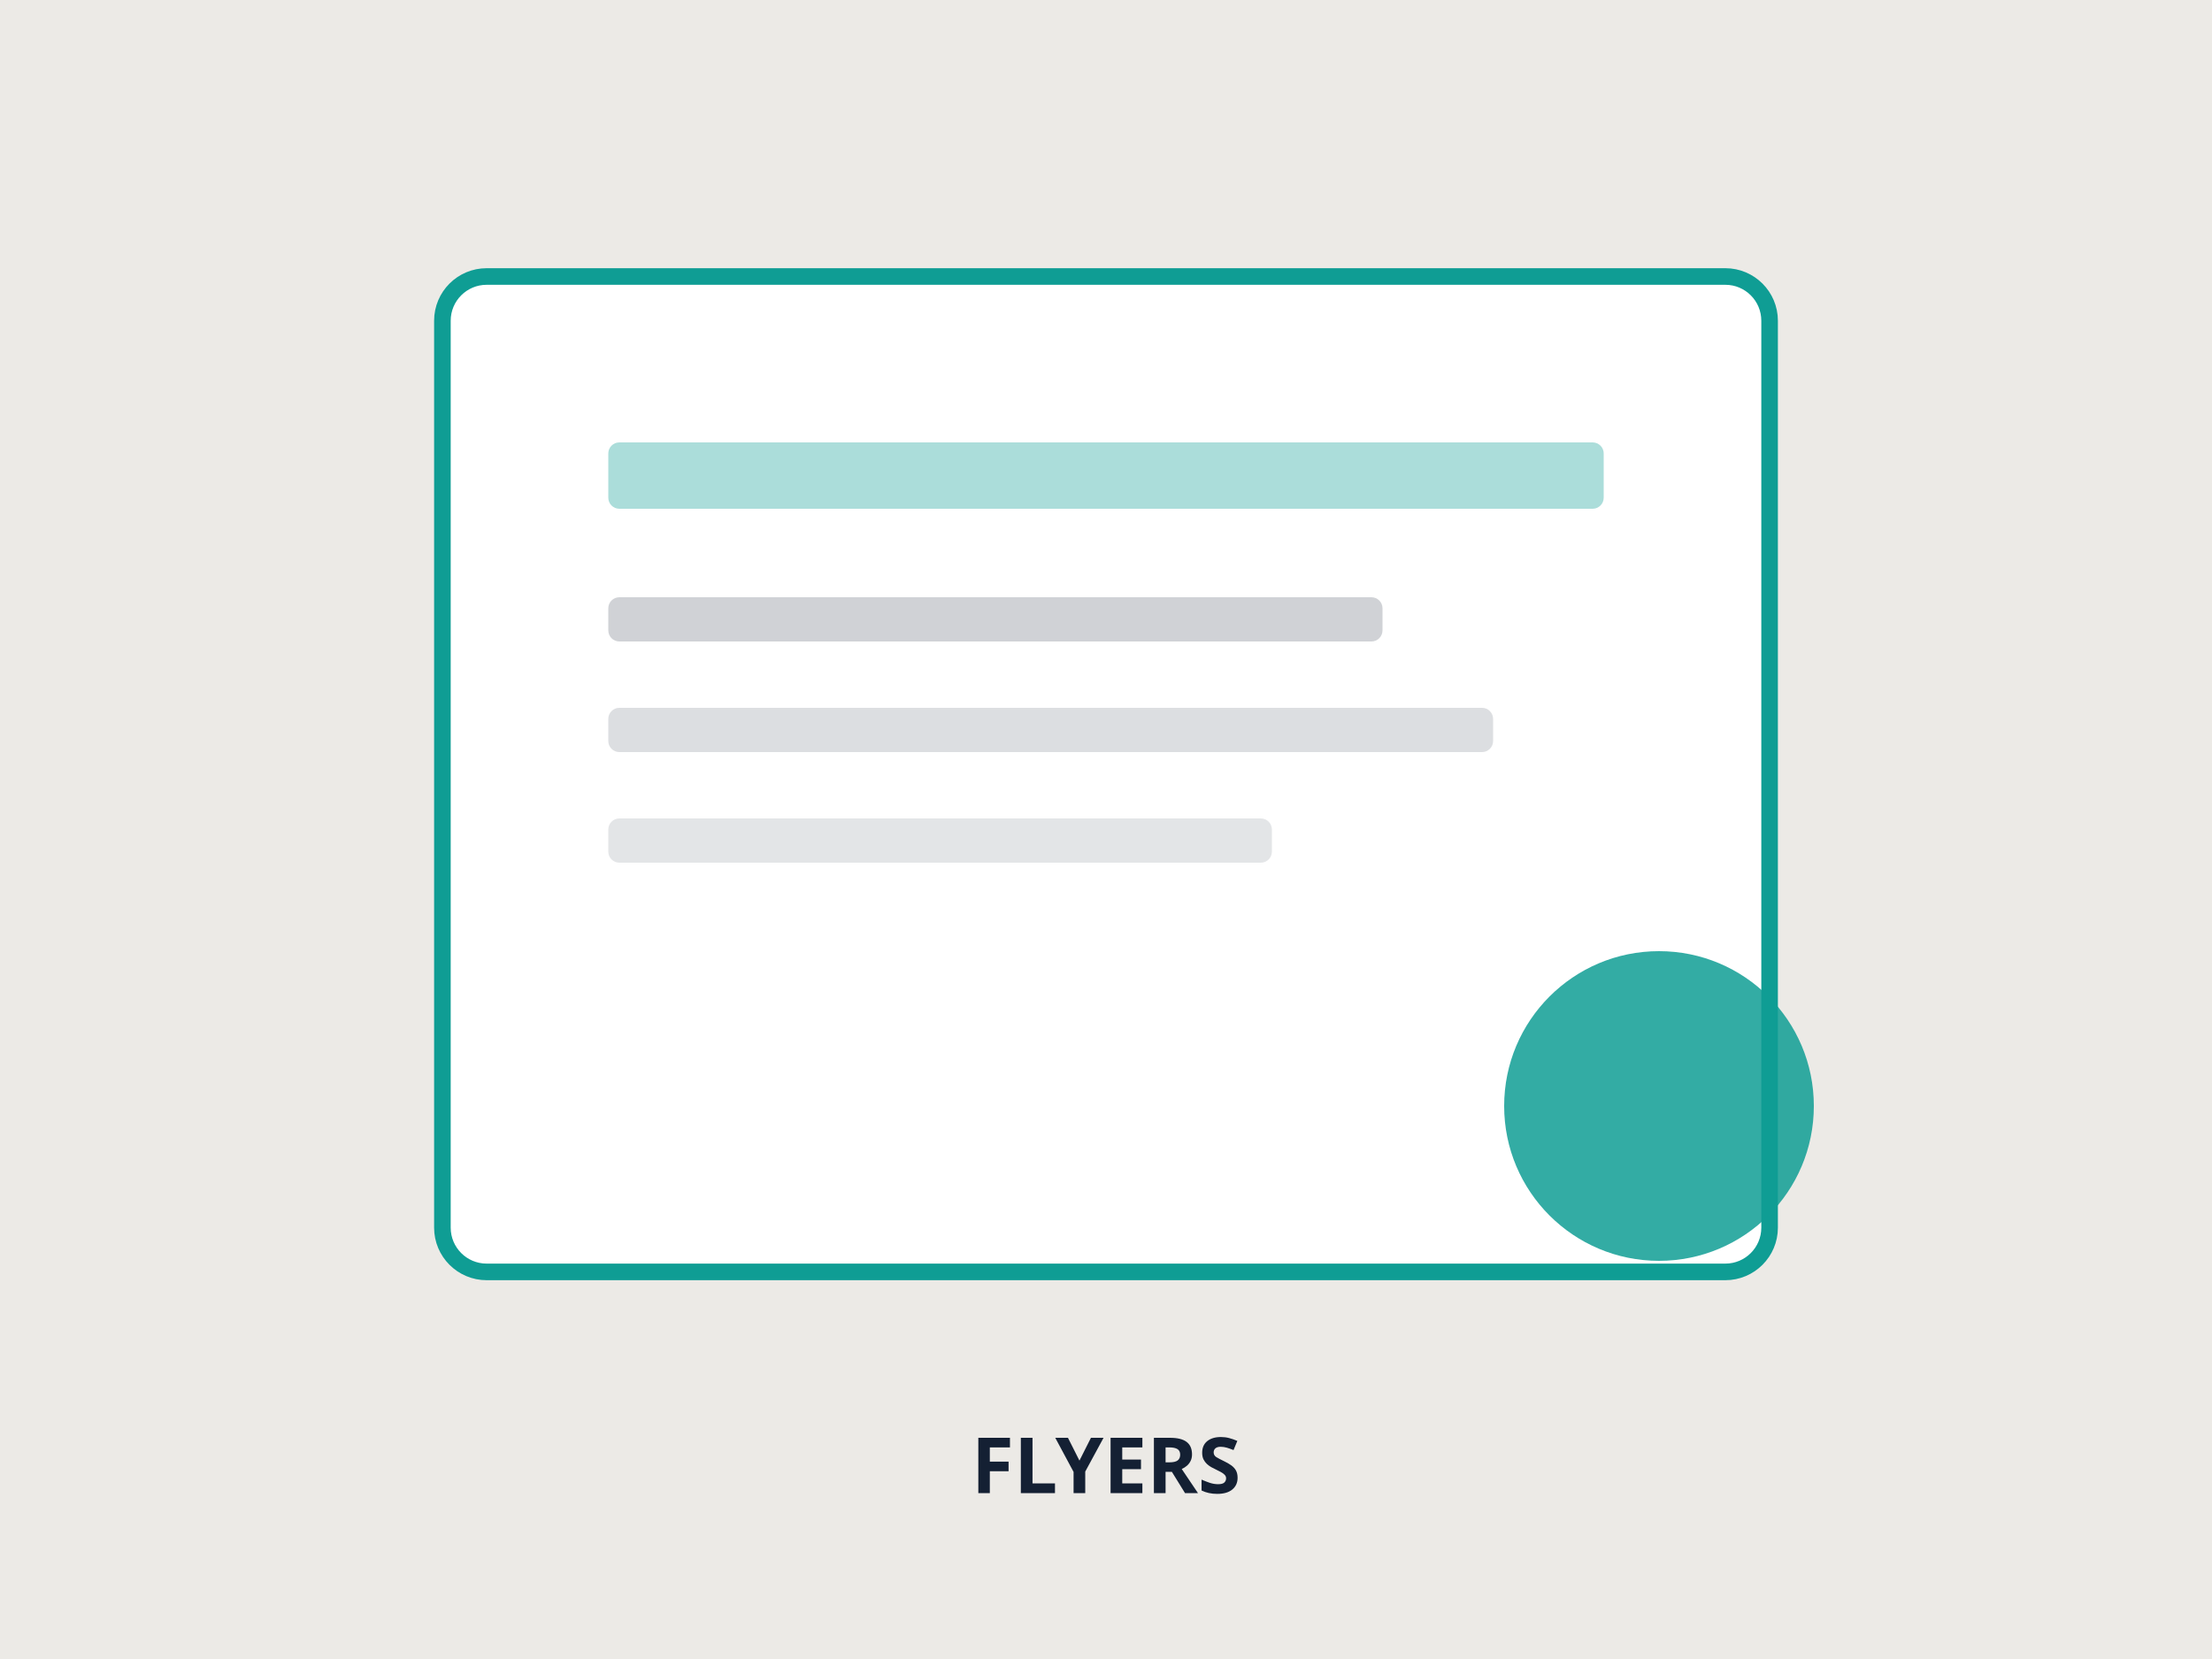
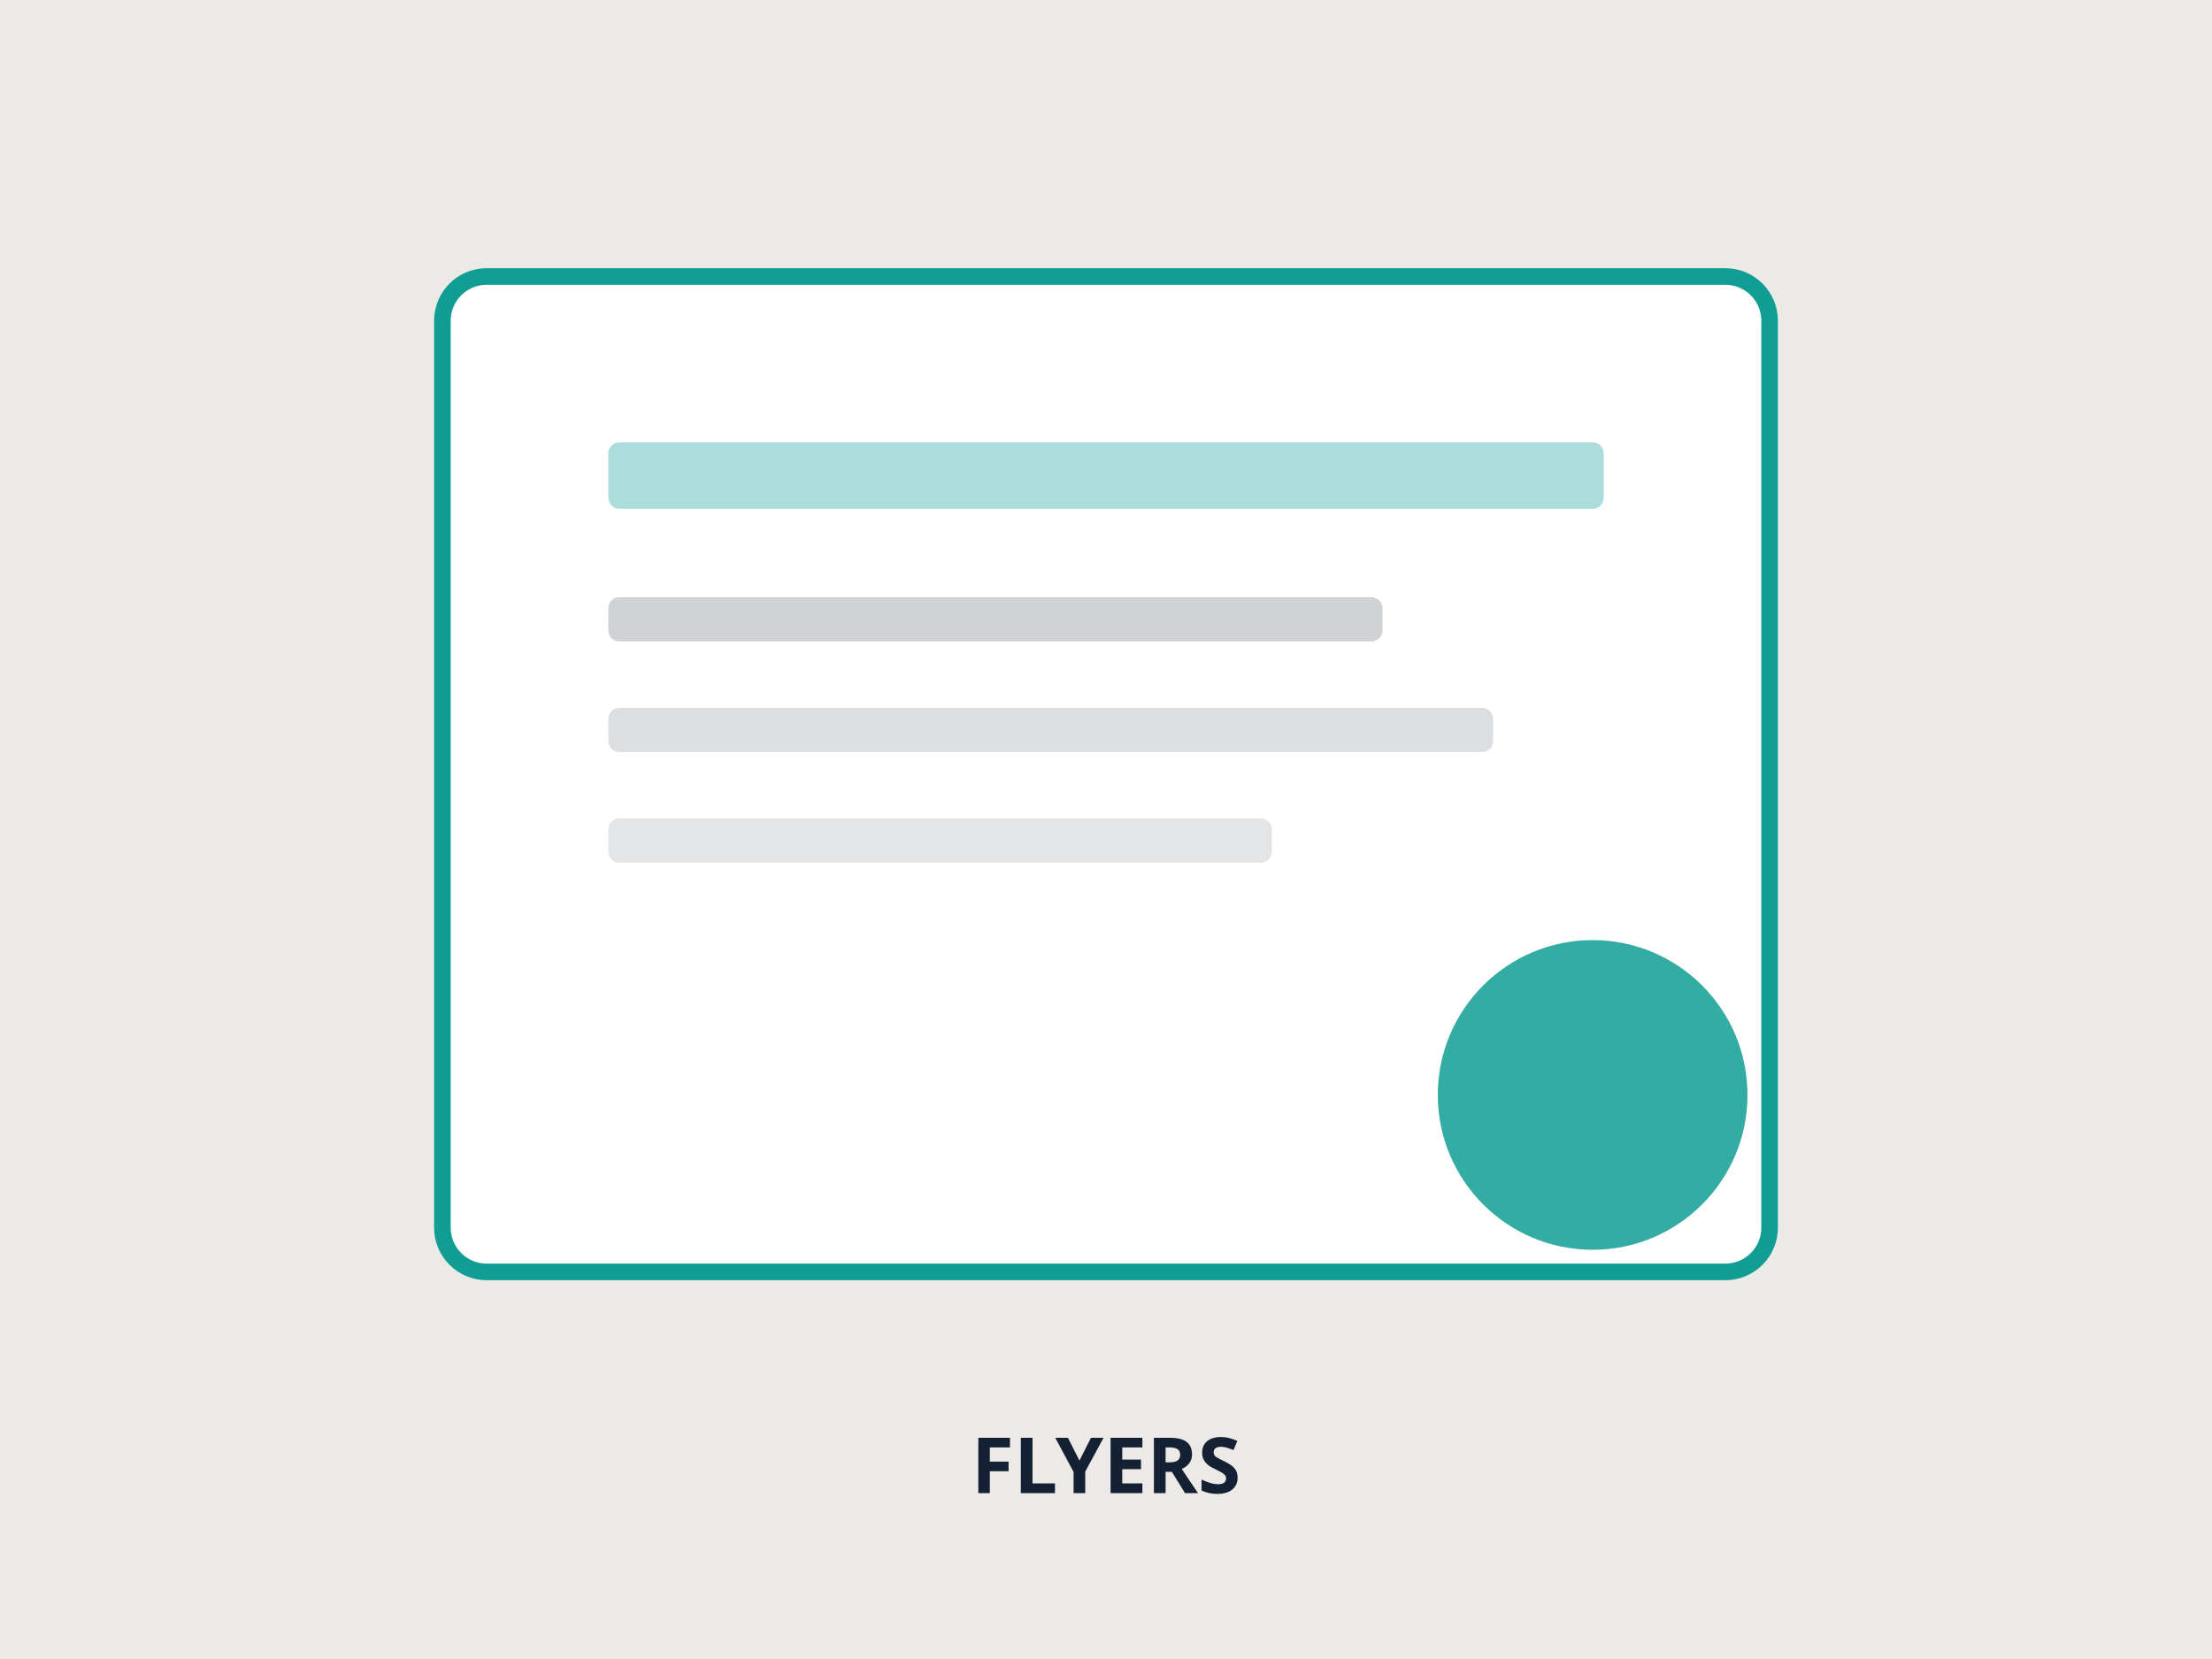
<svg xmlns="http://www.w3.org/2000/svg" width="400" height="300" viewBox="0 0 400 300" role="img" aria-label="flyers">
  <rect width="400" height="300" fill="#eceae6" />
  <rect x="80" y="50" width="240" height="180" rx="8" fill="#fff" stroke="#0f9d94" stroke-width="3" />
  <rect x="110" y="80" width="180" height="12" rx="2" fill="#0f9d94" opacity="0.35" />
  <rect x="110" y="108" width="140" height="8" rx="2" fill="#142033" opacity="0.2" />
  <rect x="110" y="128" width="160" height="8" rx="2" fill="#142033" opacity="0.15" />
  <rect x="110" y="148" width="120" height="8" rx="2" fill="#142033" opacity="0.12" />
-   <circle cx="300" cy="200" r="28" fill="#0f9d94" opacity="0.85" />
+   <circle cx="288" cy="198" r="28" fill="#0f9d94" opacity="0.85" />
  <text x="200" y="270" text-anchor="middle" font-family="system-ui,sans-serif" font-size="14" font-weight="600" fill="#142033">FLYERS</text>
</svg>
